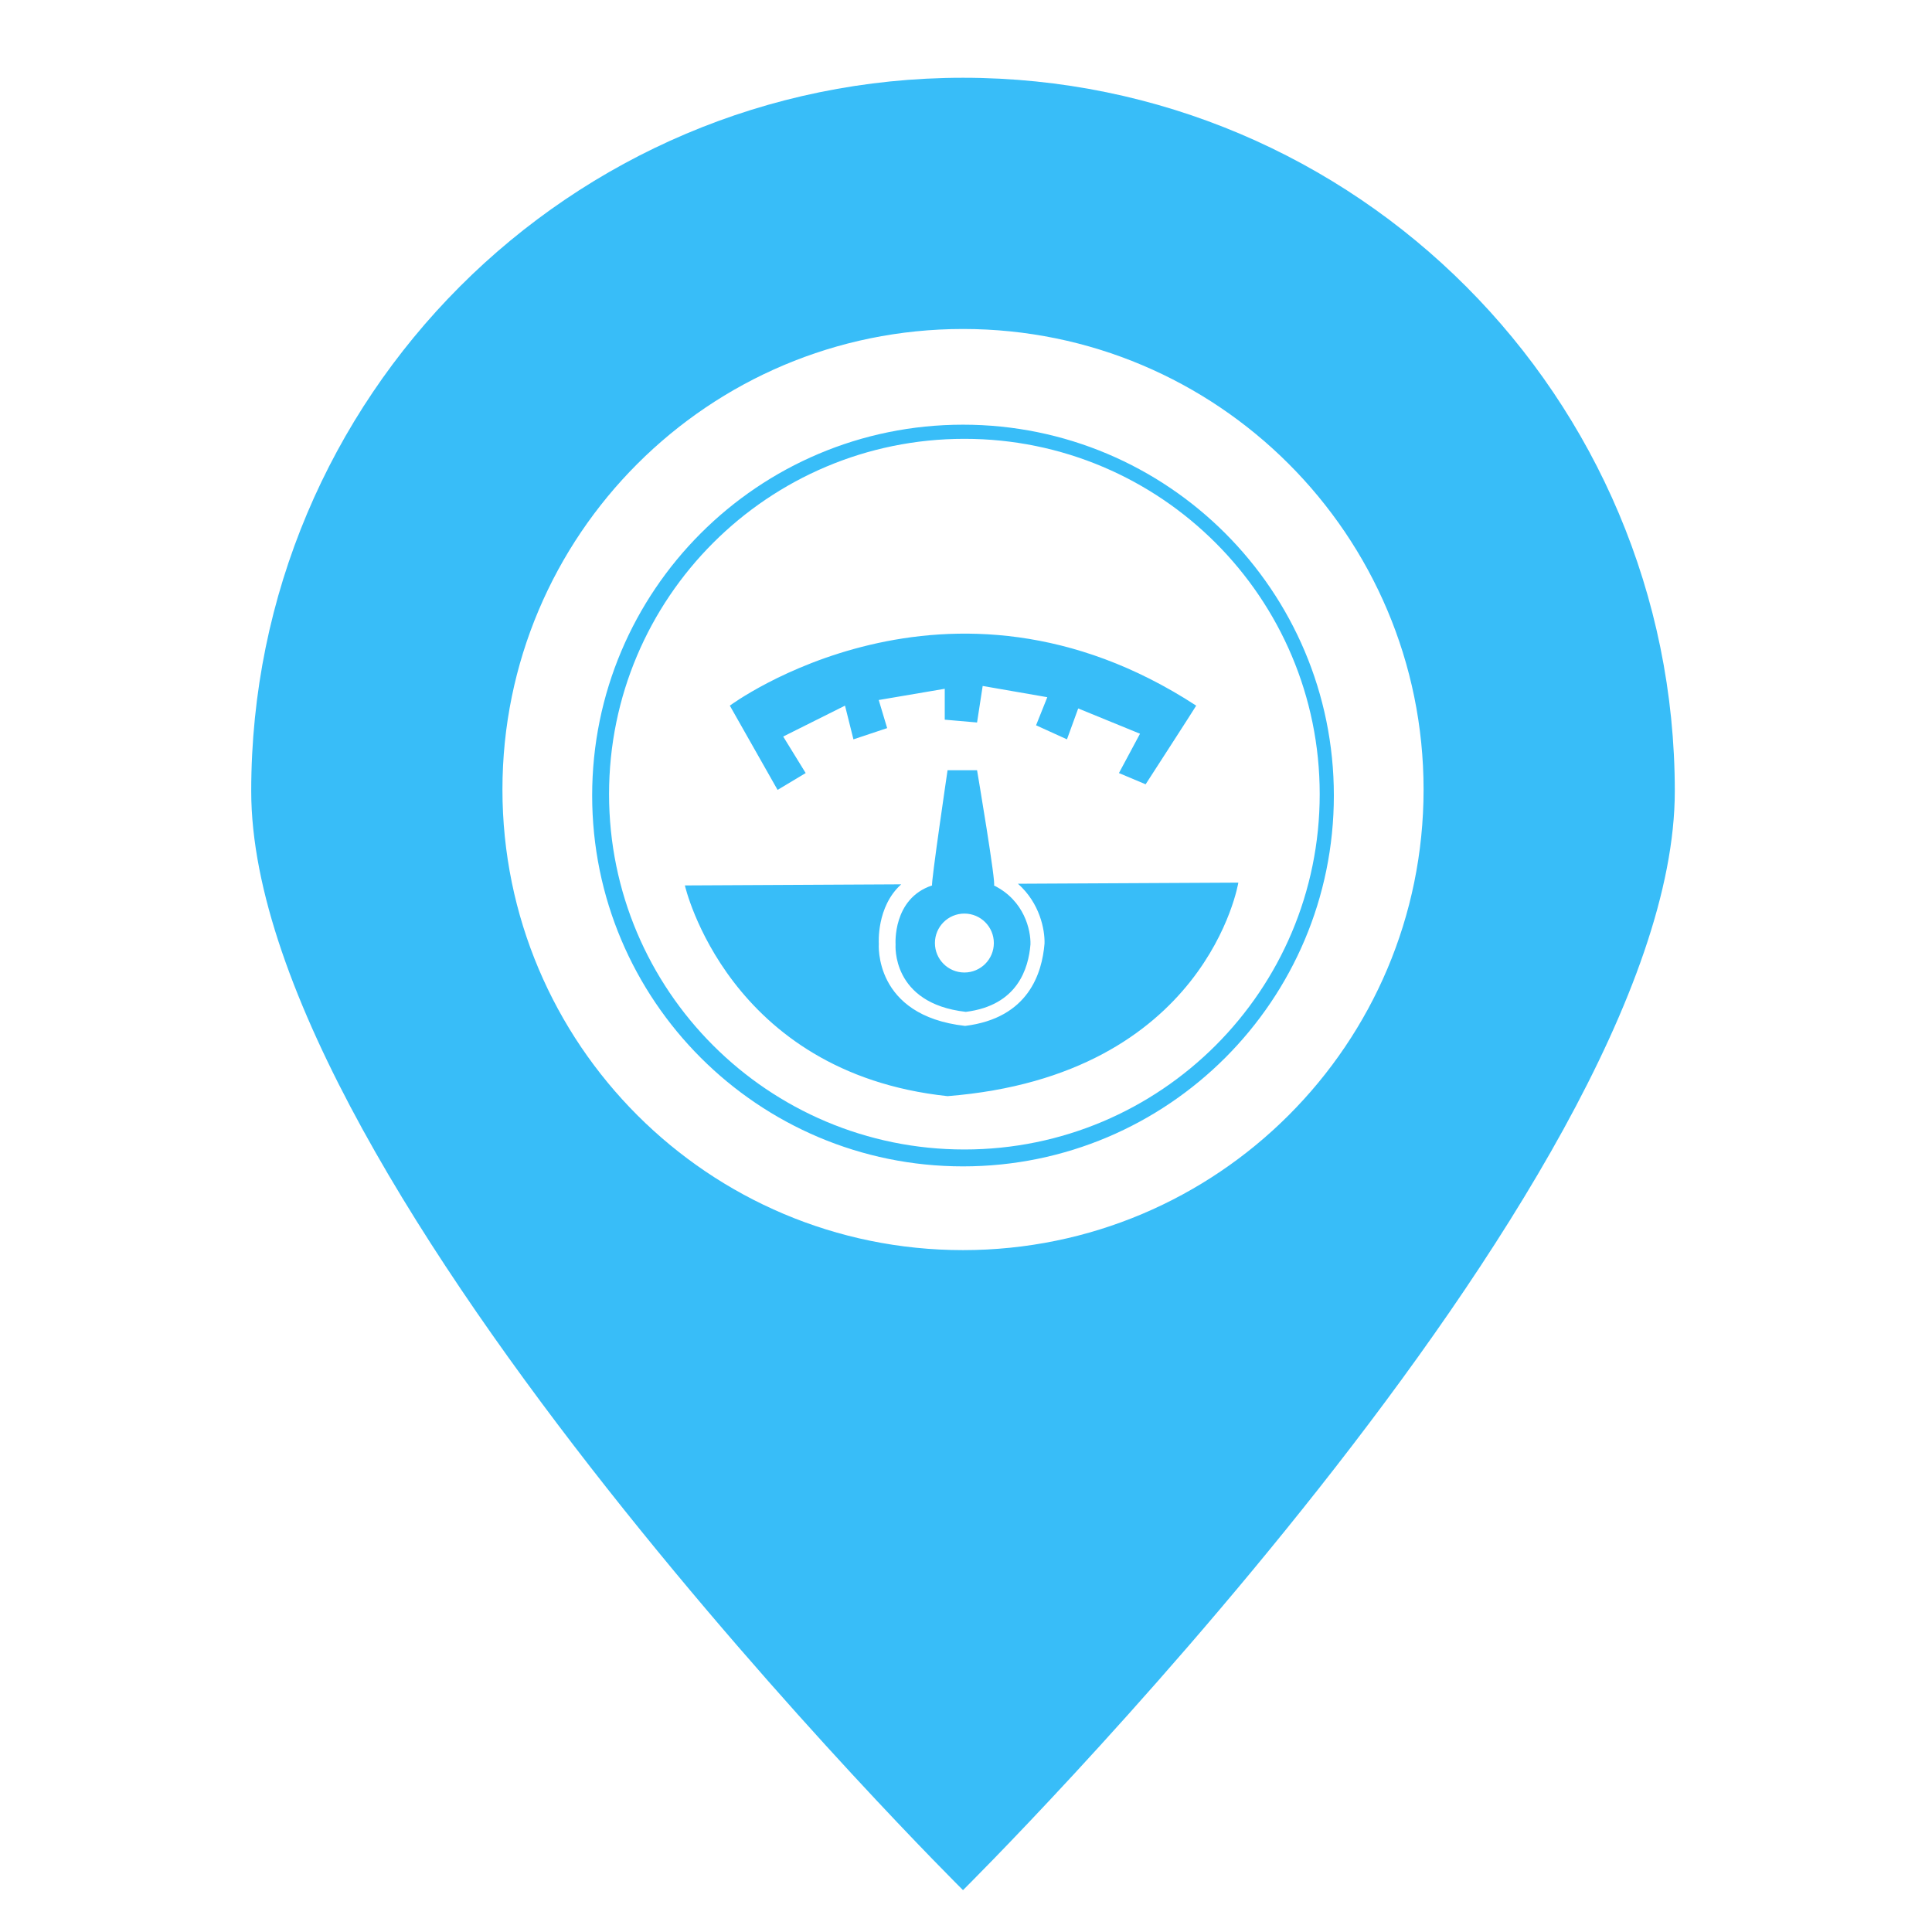
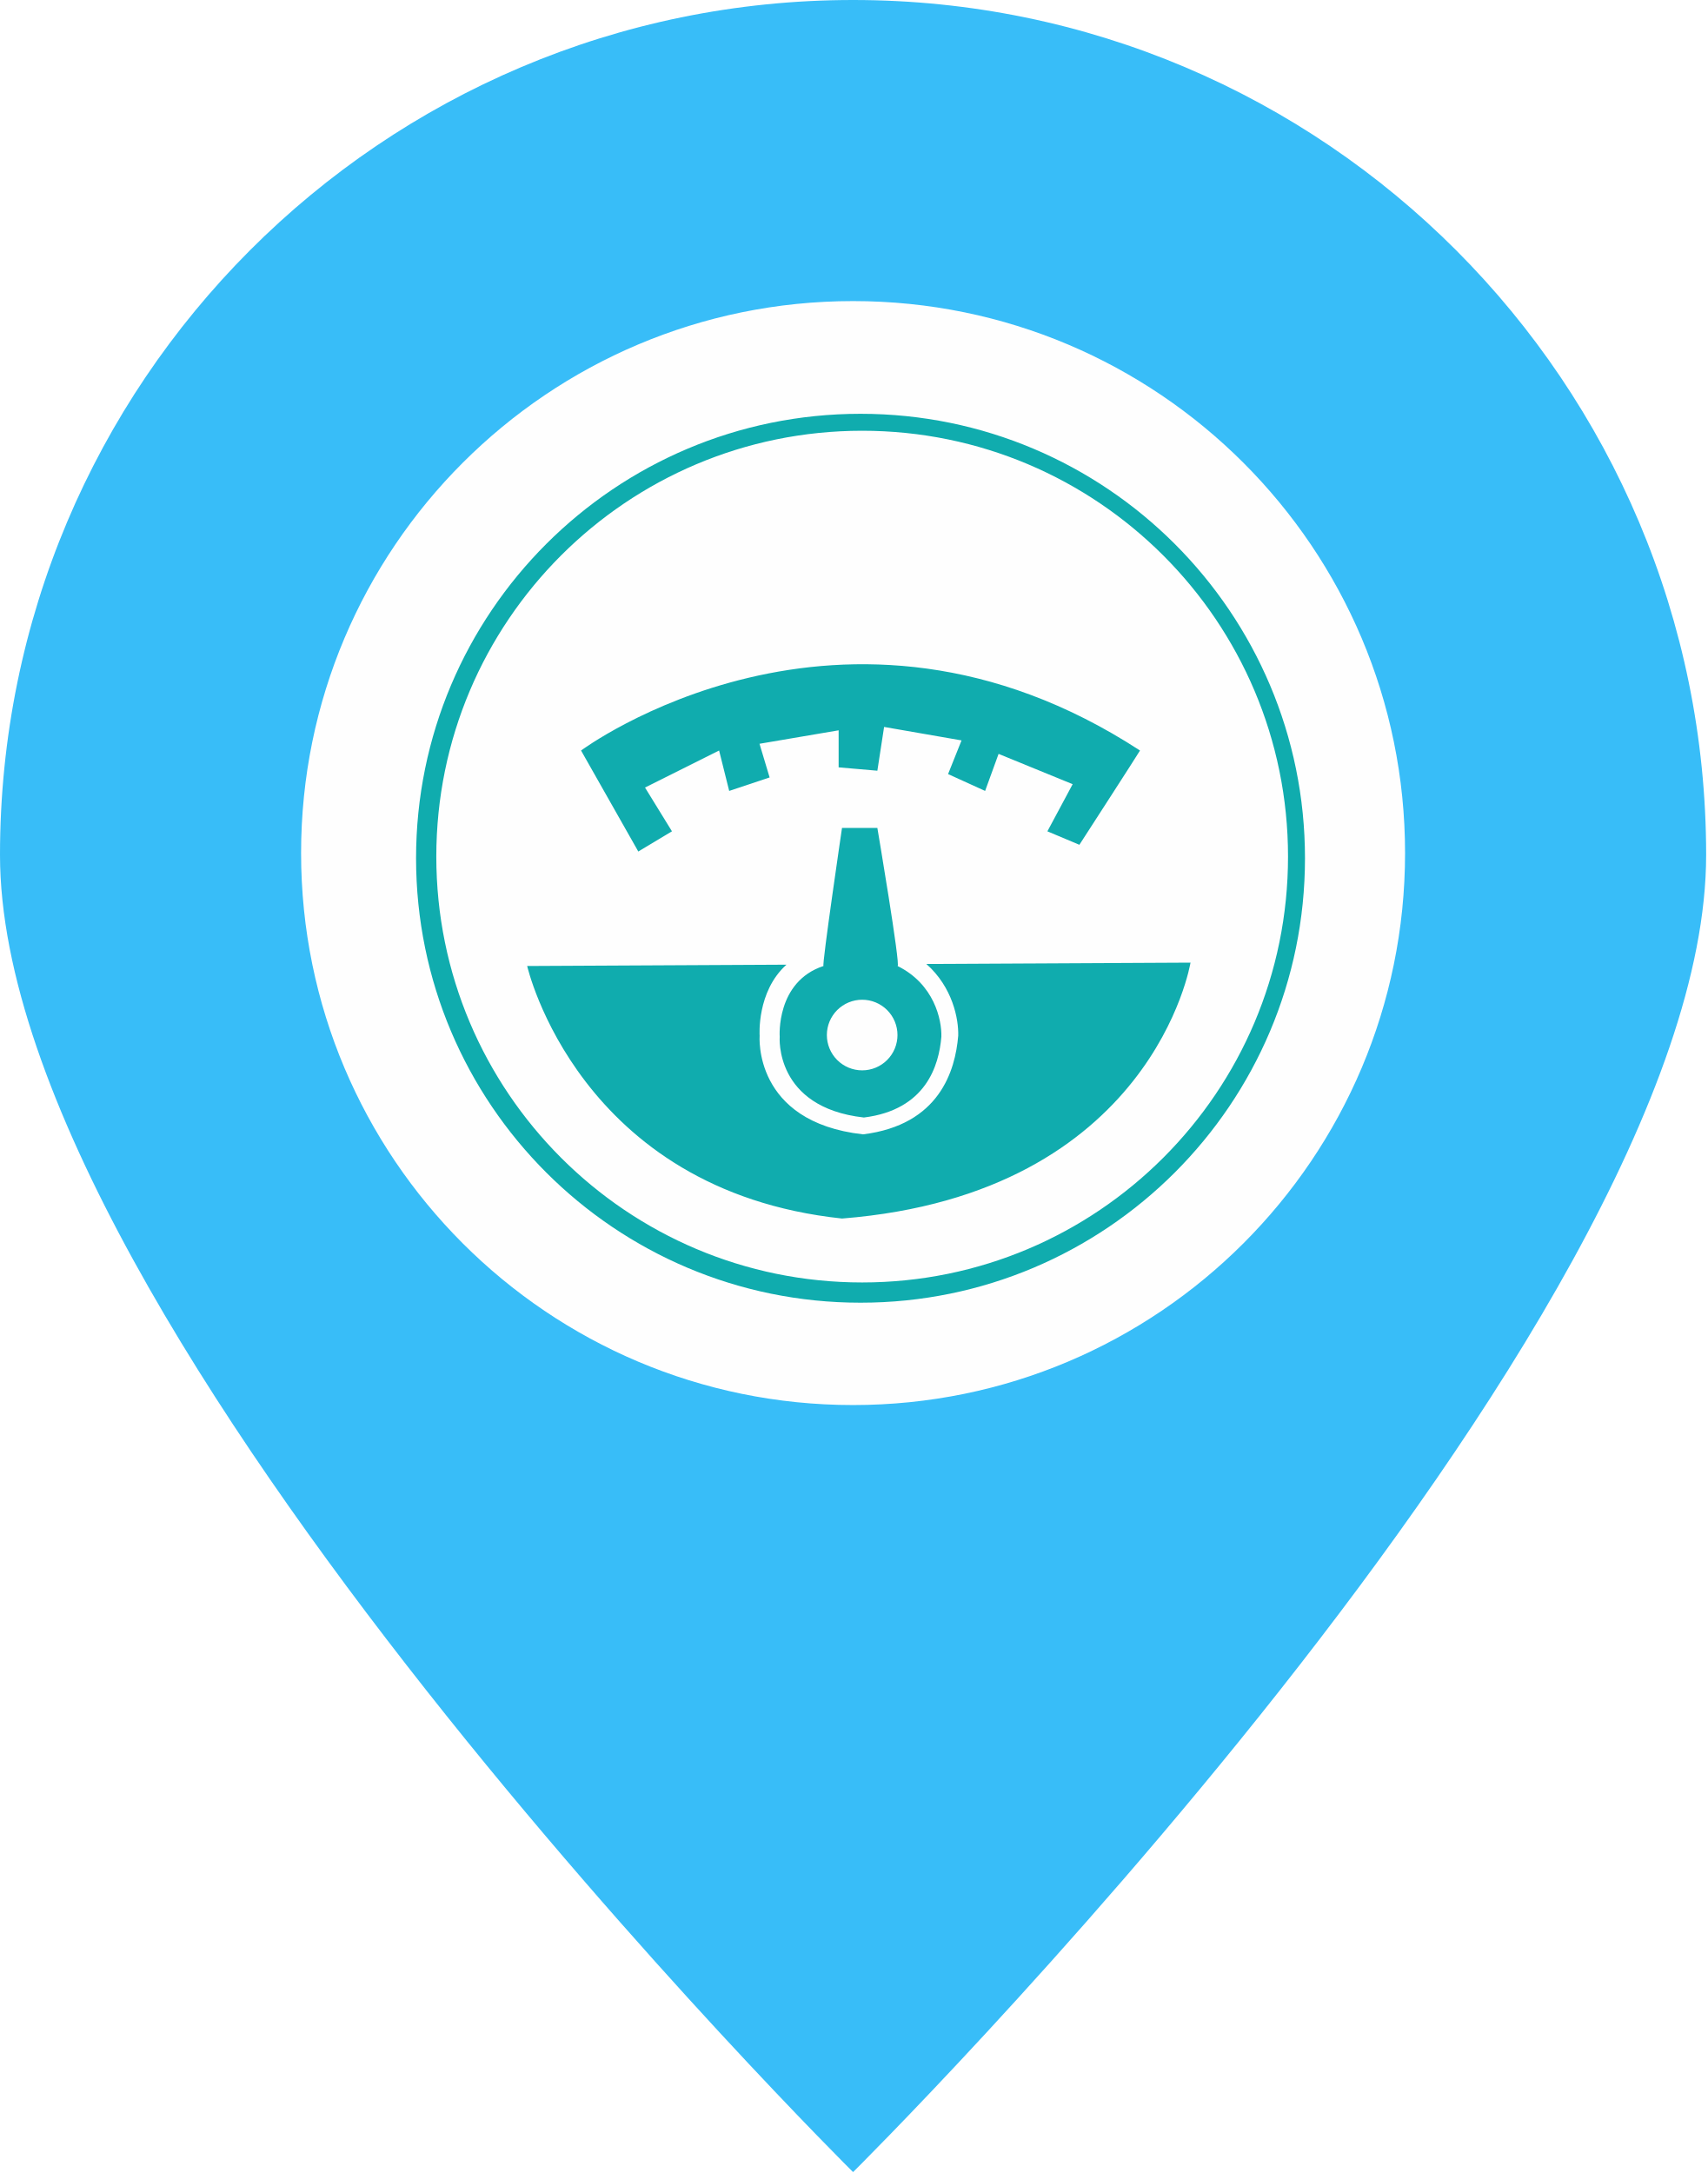
- <svg xmlns="http://www.w3.org/2000/svg" class="svg-icon" style="width: 1em; height: 1em;vertical-align: middle;fill: currentColor;overflow: hidden;" viewBox="0 0 1024 1024" version="1.1">
-   <path d="M510.415 41.214c-208.355 0-377.263 169.284-377.263 378.104C133.152 628.146 510.415 1001.808 510.415 1001.808S887.678 628.146 887.678 419.318c0-208.82-168.908-378.104-377.263-378.104z m0 621.375C375.593 662.588 266.303 553.298 266.303 418.477s109.29-244.111 244.111-244.111S754.526 283.655 754.526 418.477s-109.29 244.111-244.111 244.111z" fill="#38bdf8" />
-   <path d="M427.024 409.735l-11.912-19.356 32.76-16.38 4.468 17.872 17.872-5.956-4.468-14.892 34.991-5.956v16.38l17.128 1.488 2.976-19.36 34.252 5.956-5.956 14.892 16.38 7.448 5.956-16.38 32.76 13.4-11.172 20.848 14.148 5.956s26.309-40.698 26.804-41.691c-131.782-85.868-247.185 0-247.185 0L412.136 418.667l14.888-8.932z m84.883 126.57c27.488-3.411 33.212-23.046 34.26-35.735 0.211-7.448-3.158-23.266-19.373-31.272 1.492 0.495-8.932-61.051-8.932-61.051h-15.636s-8.932 60.557-8.192 61.051c-21.097 6.953-19.36 31.267-19.36 31.267s-2.481 31.272 37.232 35.74z m-0.765-52.09a15.615 15.615 0 1 1 0.004 31.234 15.615 15.615 0 0 1-0.004-31.234z m28.389-15.813c11.616 10.276 14.3 24.352 14.089 31.72-1.293 15.496-8.323 39.464-42.093 43.631-48.776-5.457-45.728-43.636-45.728-43.636s-1.395-19.491 11.861-31.403l-114.663 0.583s22.585 99.272 139.23 111.683c137.489-10.918 154.118-113.17 154.118-113.17l-116.814 0.592zM510.415 225.09c-108.555 0-196.557 88.003-196.557 196.557s88.003 196.557 196.557 196.557c108.559 0 196.557-88.003 196.557-196.557s-87.998-196.557-196.557-196.557z m0.727 384.162c-104.015 0-188.331-84.317-188.331-188.331 0-104.015 84.317-188.336 188.331-188.336s188.331 84.317 188.331 188.336c0.004 104.015-84.317 188.331-188.331 188.331z" fill="#38bdf8" />
+ <svg xmlns="http://www.w3.org/2000/svg" width="755" height="961" viewBox="0 0 755 961" fill="none">
+   <circle cx="377.5" cy="375.5" r="245.5" fill="#FEFEFE" />
+   <path d="M377.263 0C168.908 0 0 169.284 0 378.104C0 586.933 377.263 960.594 377.263 960.594C377.263 960.594 754.526 586.933 754.526 378.104C754.526 169.284 585.618 1e-06 377.263 0ZM377.263 621.375C242.442 621.375 133.152 512.085 133.152 377.263C133.152 242.442 242.442 133.152 377.263 133.152C512.085 133.152 621.375 242.442 621.375 377.263C621.375 512.085 512.085 621.375 377.263 621.375Z" fill="#38bdf8" />
+   <path d="M297.166 367.645L285.254 348.29L318.014 331.91L322.482 349.782L340.354 343.826L335.886 328.934L370.877 322.978V339.358L388.005 340.846L390.981 321.486L425.233 327.442L419.277 342.334L435.657 349.782L441.613 333.402L474.372 346.802L463.2 367.65L477.348 373.606C477.348 373.606 503.657 332.908 504.152 331.914C372.37 246.046 256.967 331.914 256.967 331.914L282.279 376.577L297.166 367.645ZM382.049 494.216C409.538 490.804 415.261 471.17 416.31 458.48C416.521 451.032 413.152 435.215 396.937 427.209C398.429 427.703 388.005 366.158 388.005 366.158H372.37C372.37 366.158 363.438 426.714 364.178 427.209C343.08 434.162 344.818 458.476 344.818 458.476C344.818 458.476 342.336 489.748 382.049 494.216ZM381.284 442.126C383.335 442.126 385.366 442.529 387.261 443.314C389.156 444.098 390.877 445.248 392.328 446.698C393.778 448.148 394.929 449.87 395.714 451.764C396.499 453.659 396.903 455.69 396.903 457.741C396.904 459.791 396.5 461.822 395.715 463.717C394.931 465.612 393.781 467.334 392.331 468.784C390.881 470.234 389.159 471.385 387.265 472.17C385.37 472.955 383.339 473.359 381.289 473.359C377.147 473.36 373.174 471.715 370.245 468.787C367.316 465.859 365.67 461.887 365.67 457.745C365.669 453.603 367.314 449.631 370.242 446.701C373.171 443.772 377.143 442.126 381.284 442.126ZM409.673 426.313C421.289 436.588 423.973 450.664 423.762 458.032C422.468 473.529 415.439 497.496 381.669 501.664C332.893 496.207 335.941 458.028 335.941 458.028C335.941 458.028 334.546 438.537 347.802 426.625L233.139 427.209C233.139 427.209 255.724 526.481 372.37 538.891C509.858 527.973 526.487 425.721 526.487 425.721L409.673 426.313ZM380.557 183C272.003 183 184 271.003 184 379.557C184 488.112 272.003 576.115 380.557 576.115C489.116 576.115 577.115 488.112 577.115 379.557C577.115 271.003 489.116 183 380.557 183ZM381.284 567.162C277.27 567.162 192.953 482.845 192.953 378.83C192.953 274.815 277.27 190.495 381.284 190.495C485.299 190.495 569.616 274.811 569.616 378.83C569.62 482.845 485.299 567.162 381.284 567.162Z" fill="#10ACAE" />
</svg>
